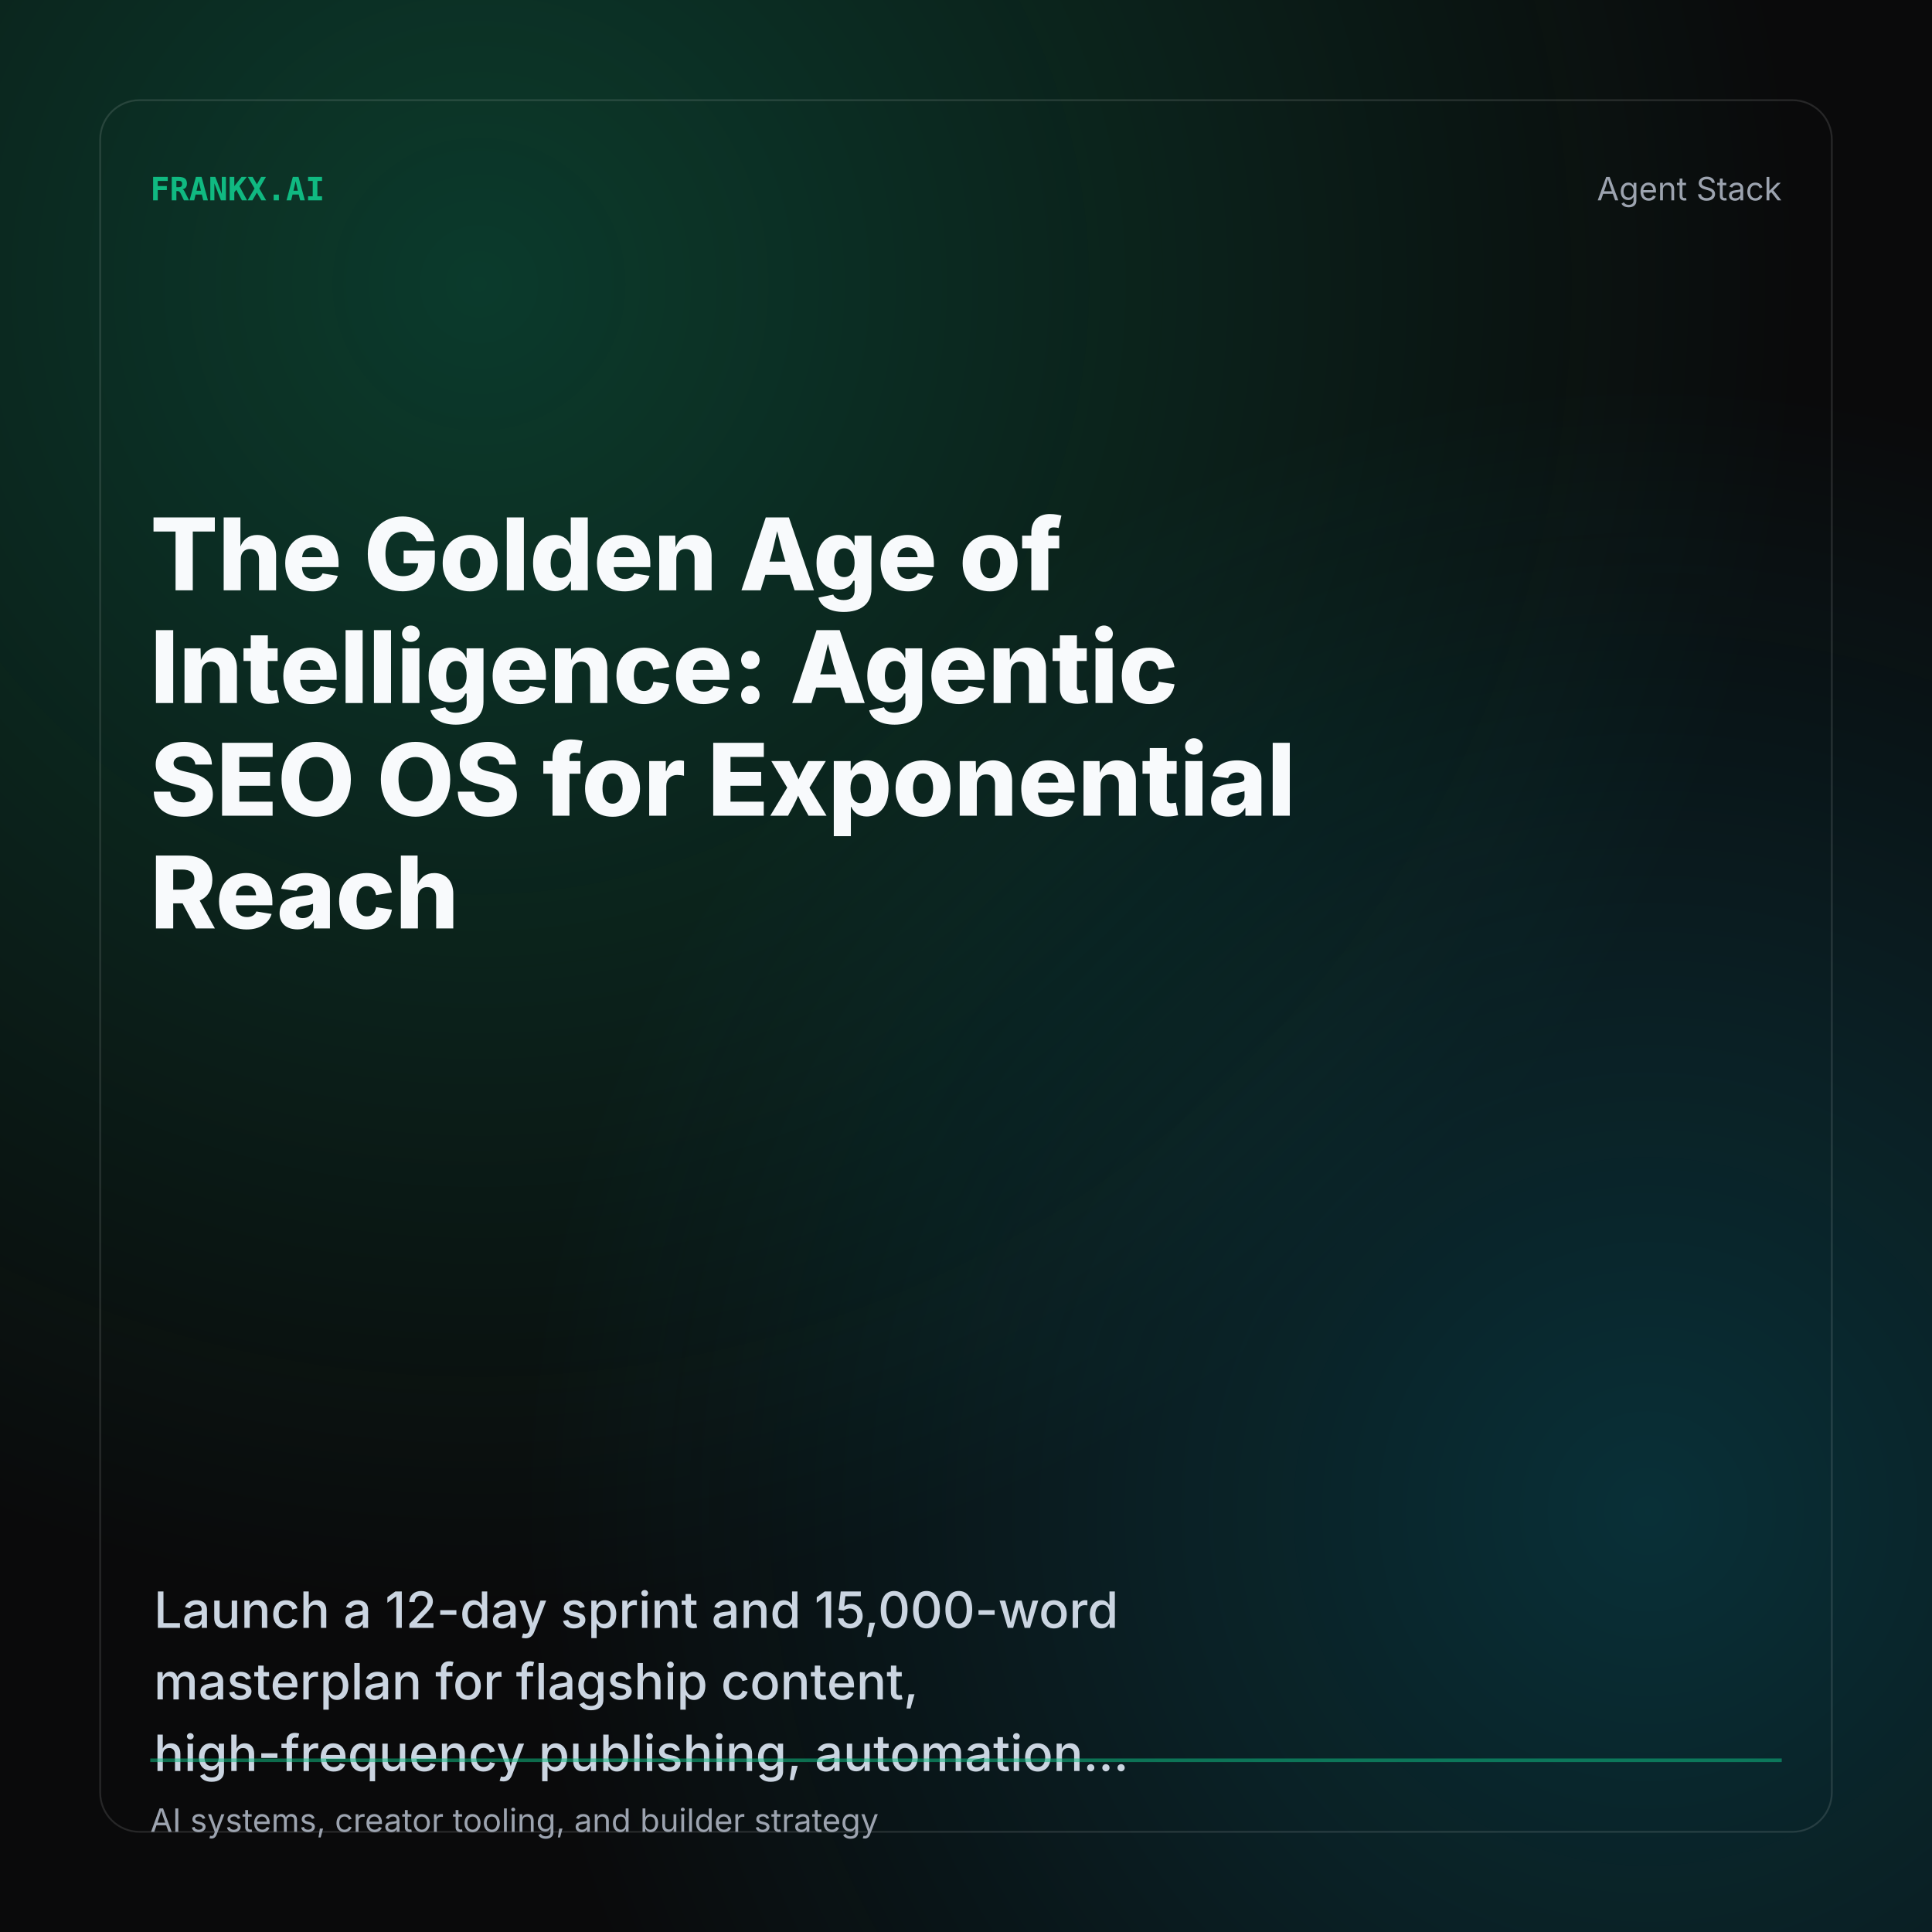
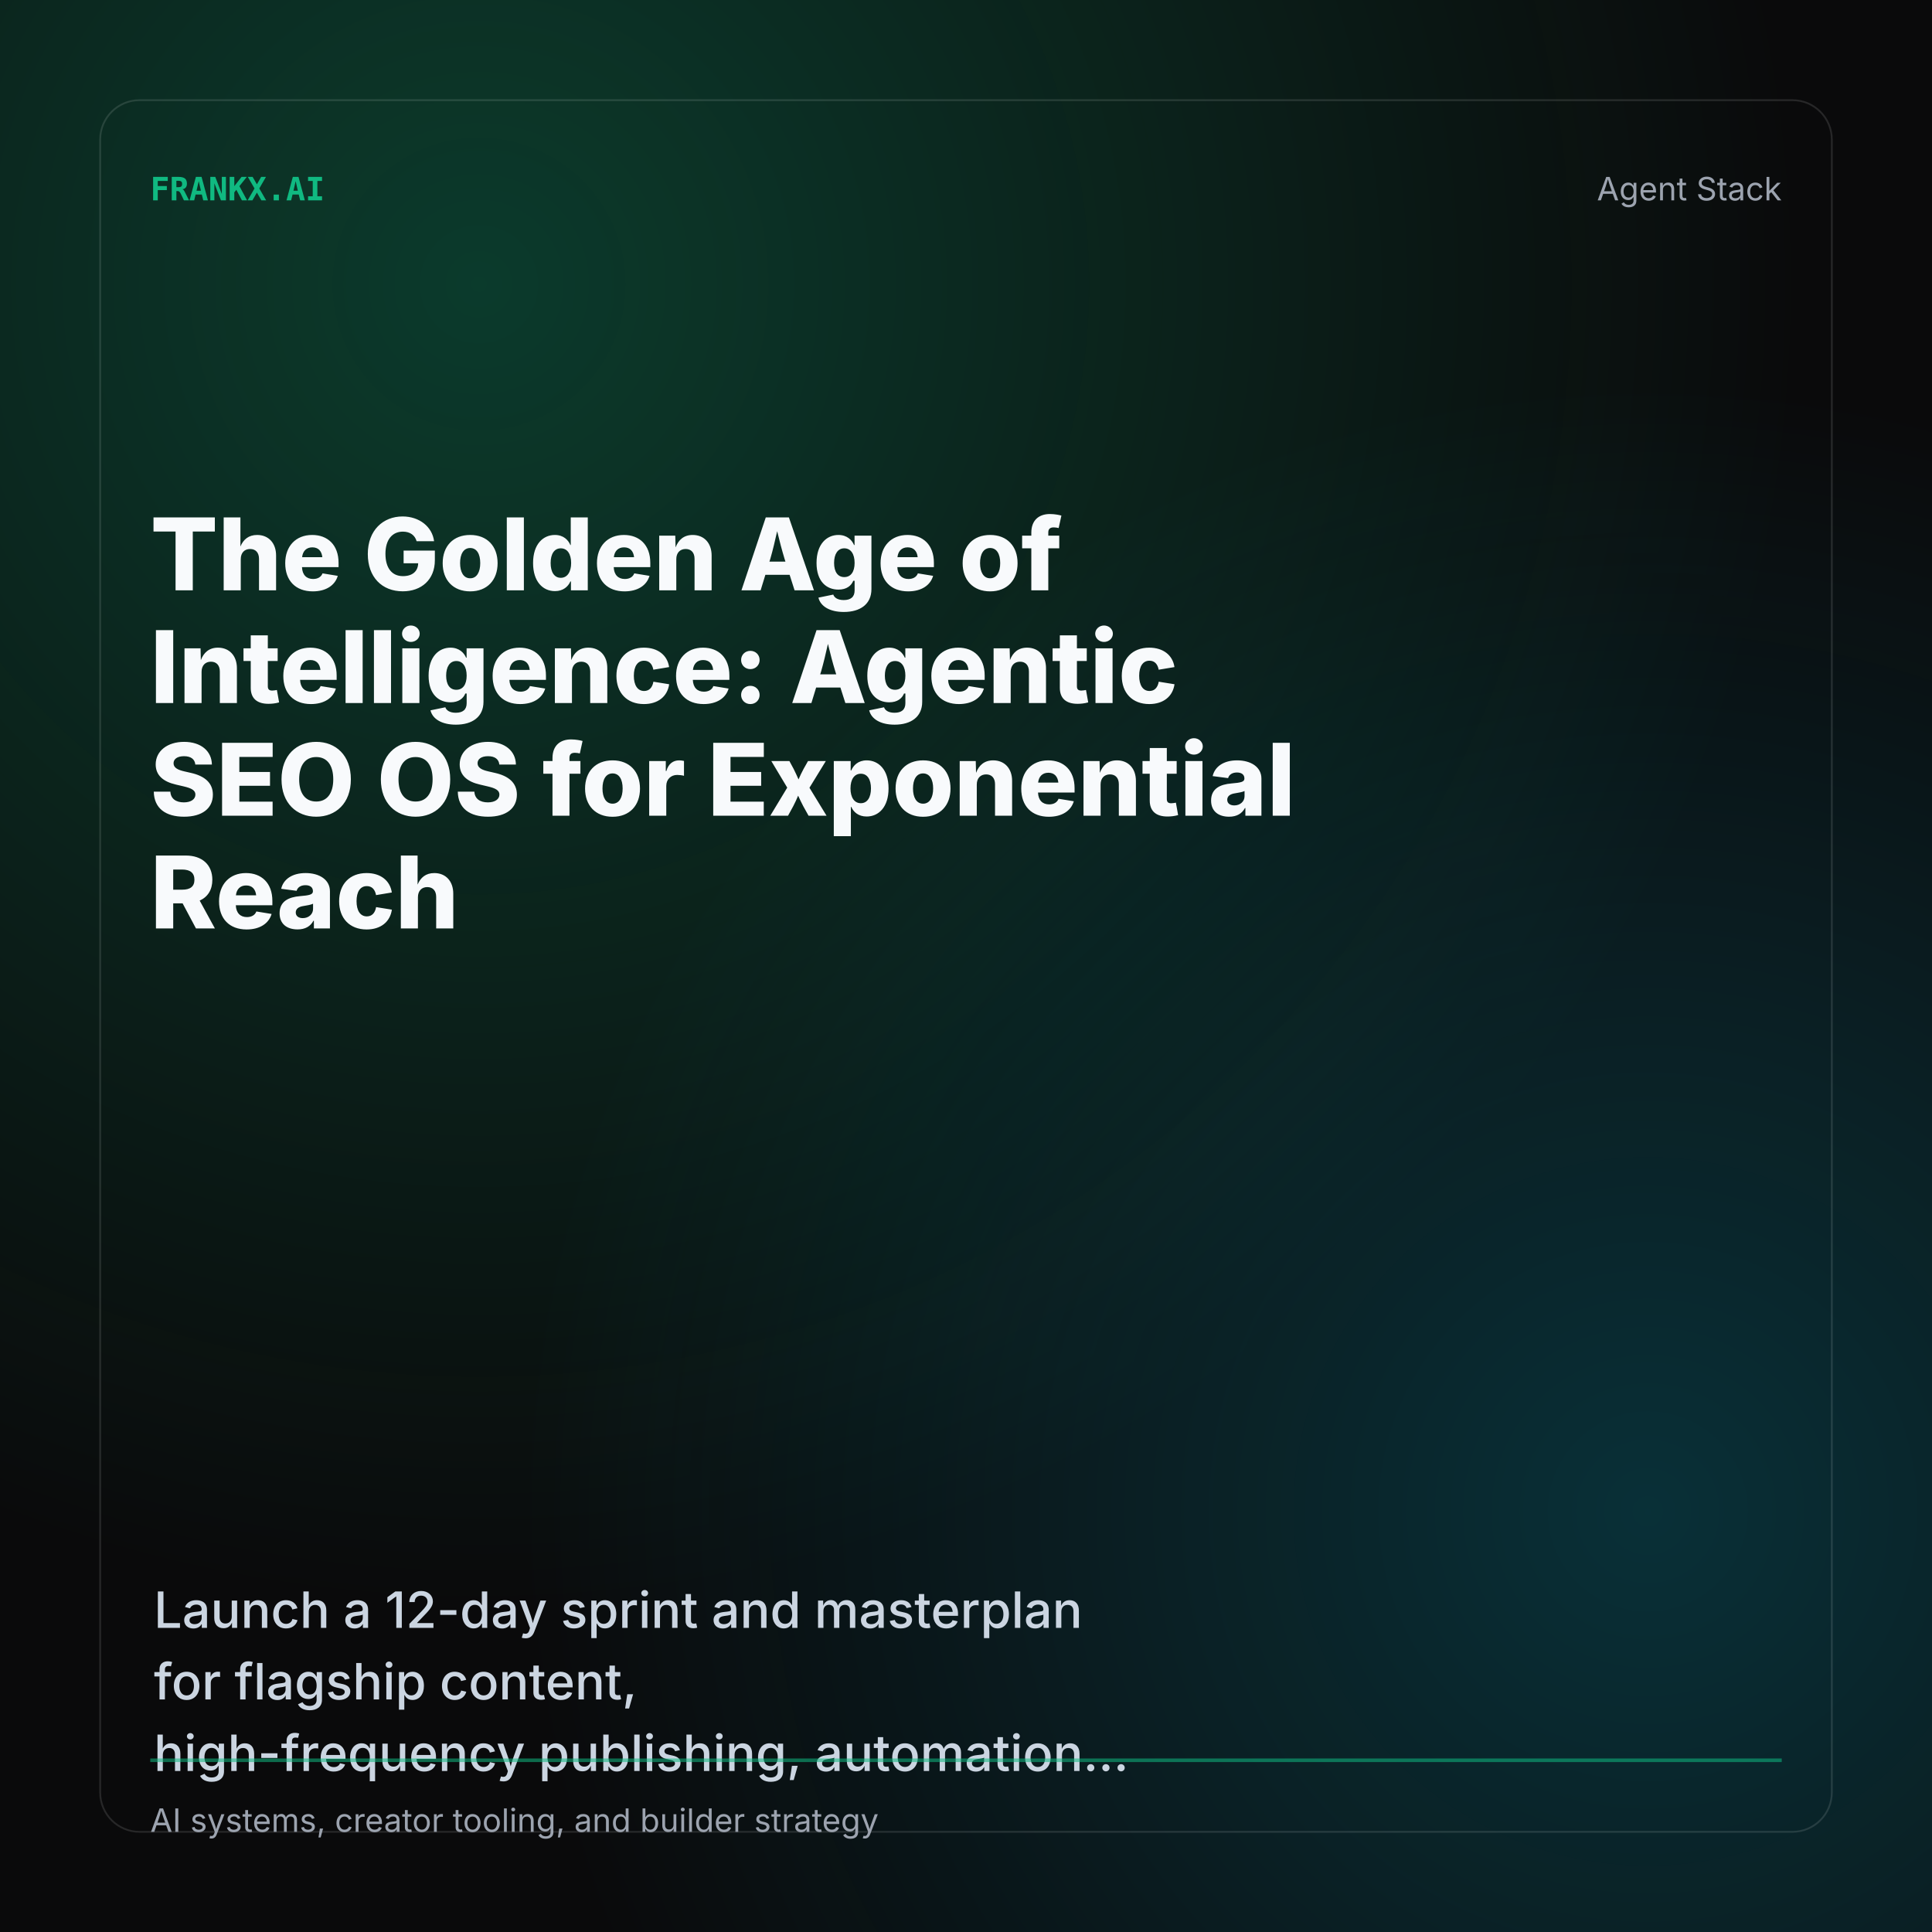
<svg xmlns="http://www.w3.org/2000/svg" width="1080" height="1080" viewBox="0 0 1080 1080" role="img" aria-label="The Golden Age of Intelligence: Agentic SEO OS for Exponential Reach social card">
  <defs>
    <radialGradient id="a" cx="25%" cy="15%" r="68%">
      <stop offset="0%" stop-color="#10b981" stop-opacity=".28" />
      <stop offset="100%" stop-color="#10b981" stop-opacity="0" />
    </radialGradient>
    <radialGradient id="b" cx="85%" cy="78%" r="58%">
      <stop offset="0%" stop-color="#06b6d4" stop-opacity=".22" />
      <stop offset="100%" stop-color="#06b6d4" stop-opacity="0" />
    </radialGradient>
  </defs>
  <rect width="1080" height="1080" fill="#0a0a0b" />
  <rect width="1080" height="1080" fill="url(#a)" />
  <rect width="1080" height="1080" fill="url(#b)" />
  <rect x="56" y="56" width="968" height="968" rx="22" fill="none" stroke="#ffffff" stroke-opacity=".12" />
  <text x="84" y="112" fill="#10b981" font-family="JetBrains Mono, Consolas, monospace" font-size="18" font-weight="700">FRANKX.AI</text>
  <text x="996" y="112" text-anchor="end" fill="#9ca3af" font-family="Inter, Arial, sans-serif" font-size="18">Agent Stack</text>
  <text x="84" y="330" fill="#f8fafc" font-family="Inter, Arial, sans-serif" font-size="56" font-weight="780" letter-spacing="0">The Golden Age of</text>
  <text x="84" y="393" fill="#f8fafc" font-family="Inter, Arial, sans-serif" font-size="56" font-weight="780" letter-spacing="0">Intelligence: Agentic</text>
  <text x="84" y="456" fill="#f8fafc" font-family="Inter, Arial, sans-serif" font-size="56" font-weight="780" letter-spacing="0">SEO OS for Exponential</text>
  <text x="84" y="519" fill="#f8fafc" font-family="Inter, Arial, sans-serif" font-size="56" font-weight="780" letter-spacing="0">Reach</text>
-   <text x="86" y="910" fill="#cbd5e1" font-family="Inter, Arial, sans-serif" font-size="28" font-weight="480" letter-spacing="0">Launch a 12-day sprint and 15,000-word</text>
-   <text x="86" y="950" fill="#cbd5e1" font-family="Inter, Arial, sans-serif" font-size="28" font-weight="480" letter-spacing="0">masterplan for flagship content,</text>
+   <text x="86" y="910" fill="#cbd5e1" font-family="Inter, Arial, sans-serif" font-size="28" font-weight="480" letter-spacing="0">Launch a 12-day sprint and masterplan</text>
+   <text x="86" y="950" fill="#cbd5e1" font-family="Inter, Arial, sans-serif" font-size="28" font-weight="480" letter-spacing="0">for flagship content,</text>
  <text x="86" y="990" fill="#cbd5e1" font-family="Inter, Arial, sans-serif" font-size="28" font-weight="480" letter-spacing="0">high-frequency publishing, automation...</text>
  <line x1="84" y1="984" x2="996" y2="984" stroke="#10b981" stroke-opacity=".55" stroke-width="2" />
  <text x="84" y="1024" fill="#9ca3af" font-family="Inter, Arial, sans-serif" font-size="18">AI systems, creator tooling, and builder strategy</text>
</svg>
